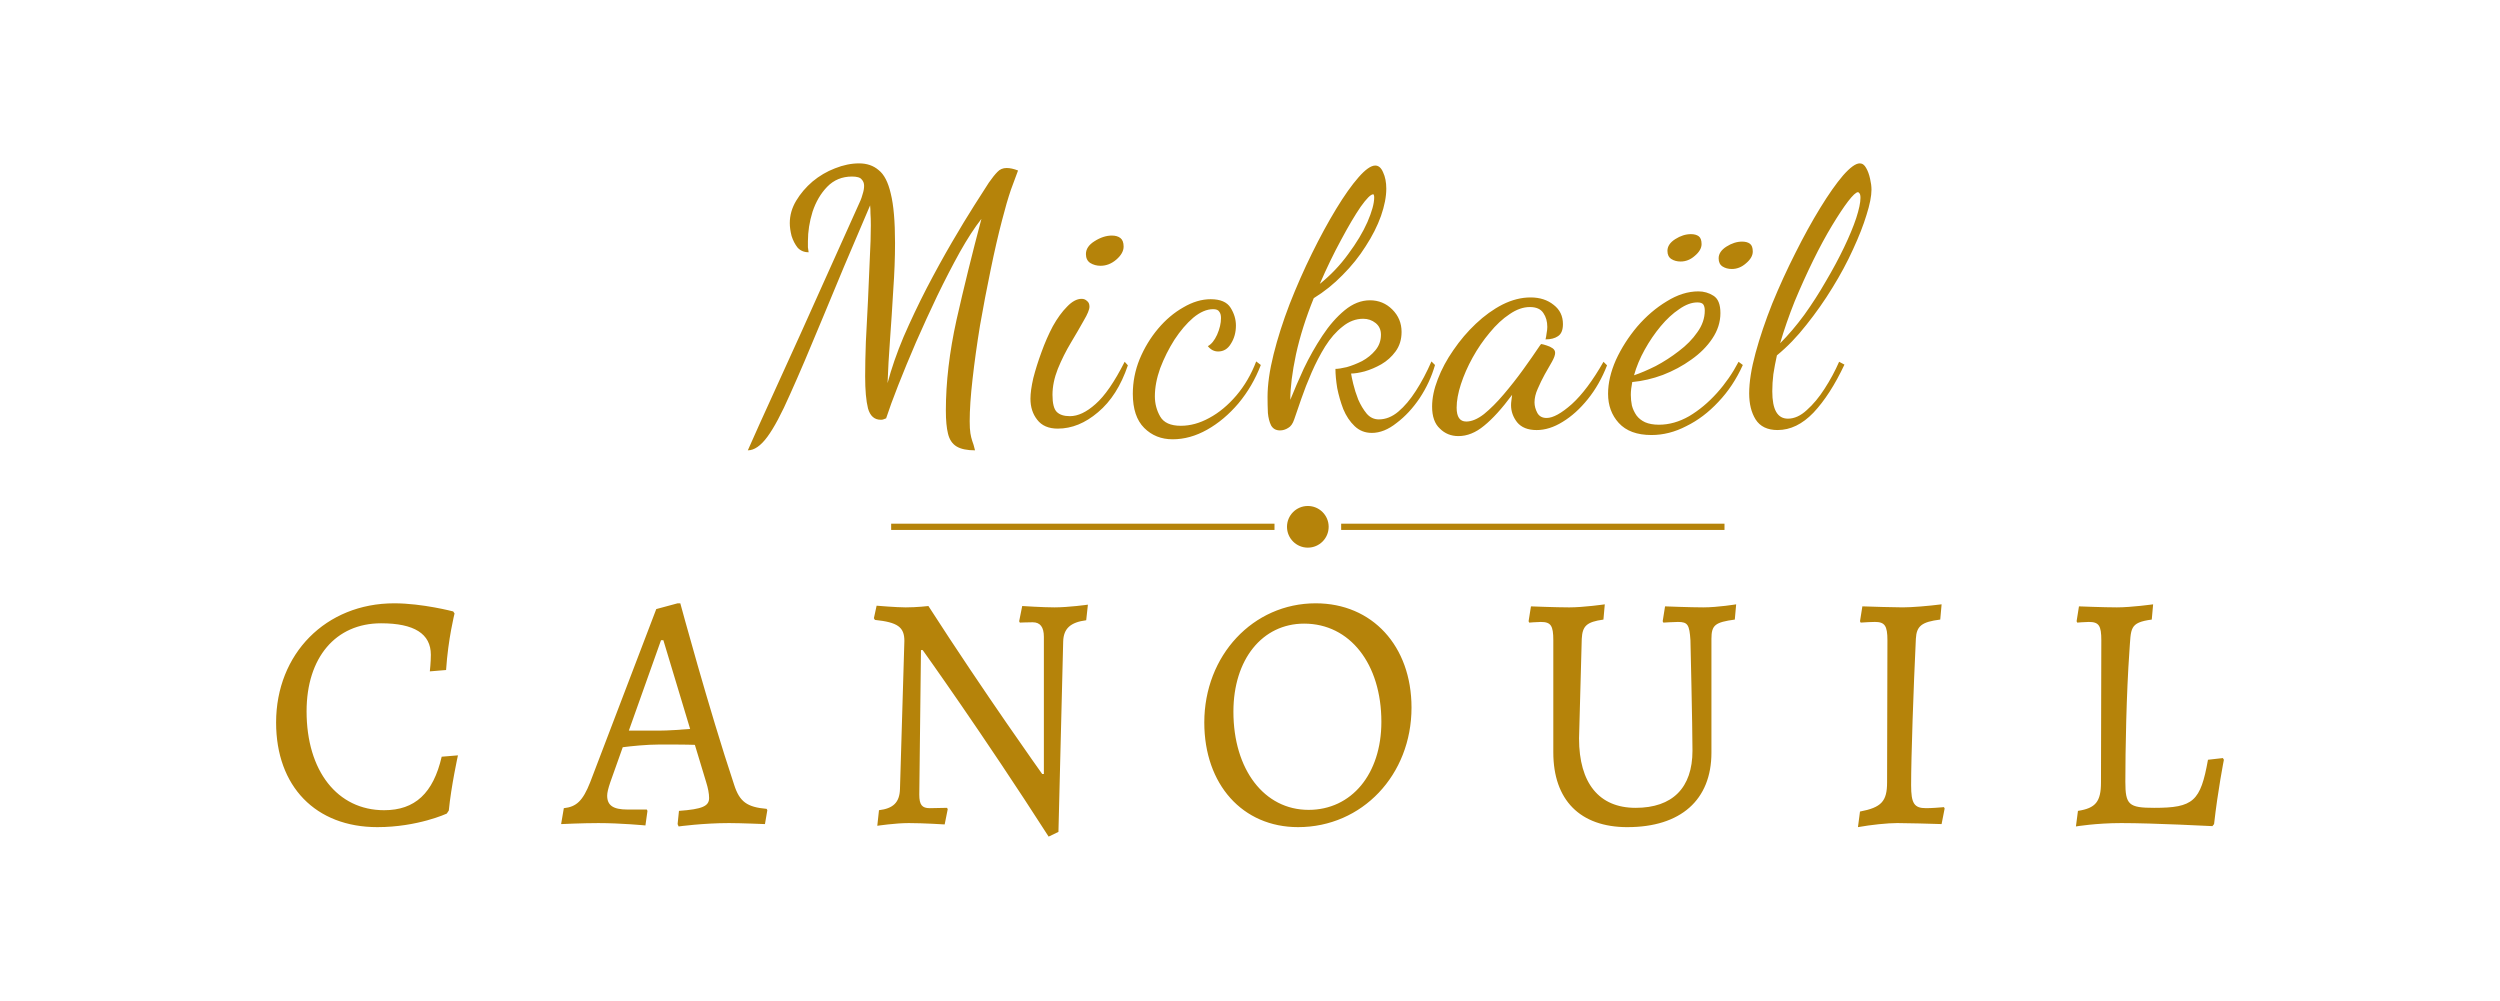
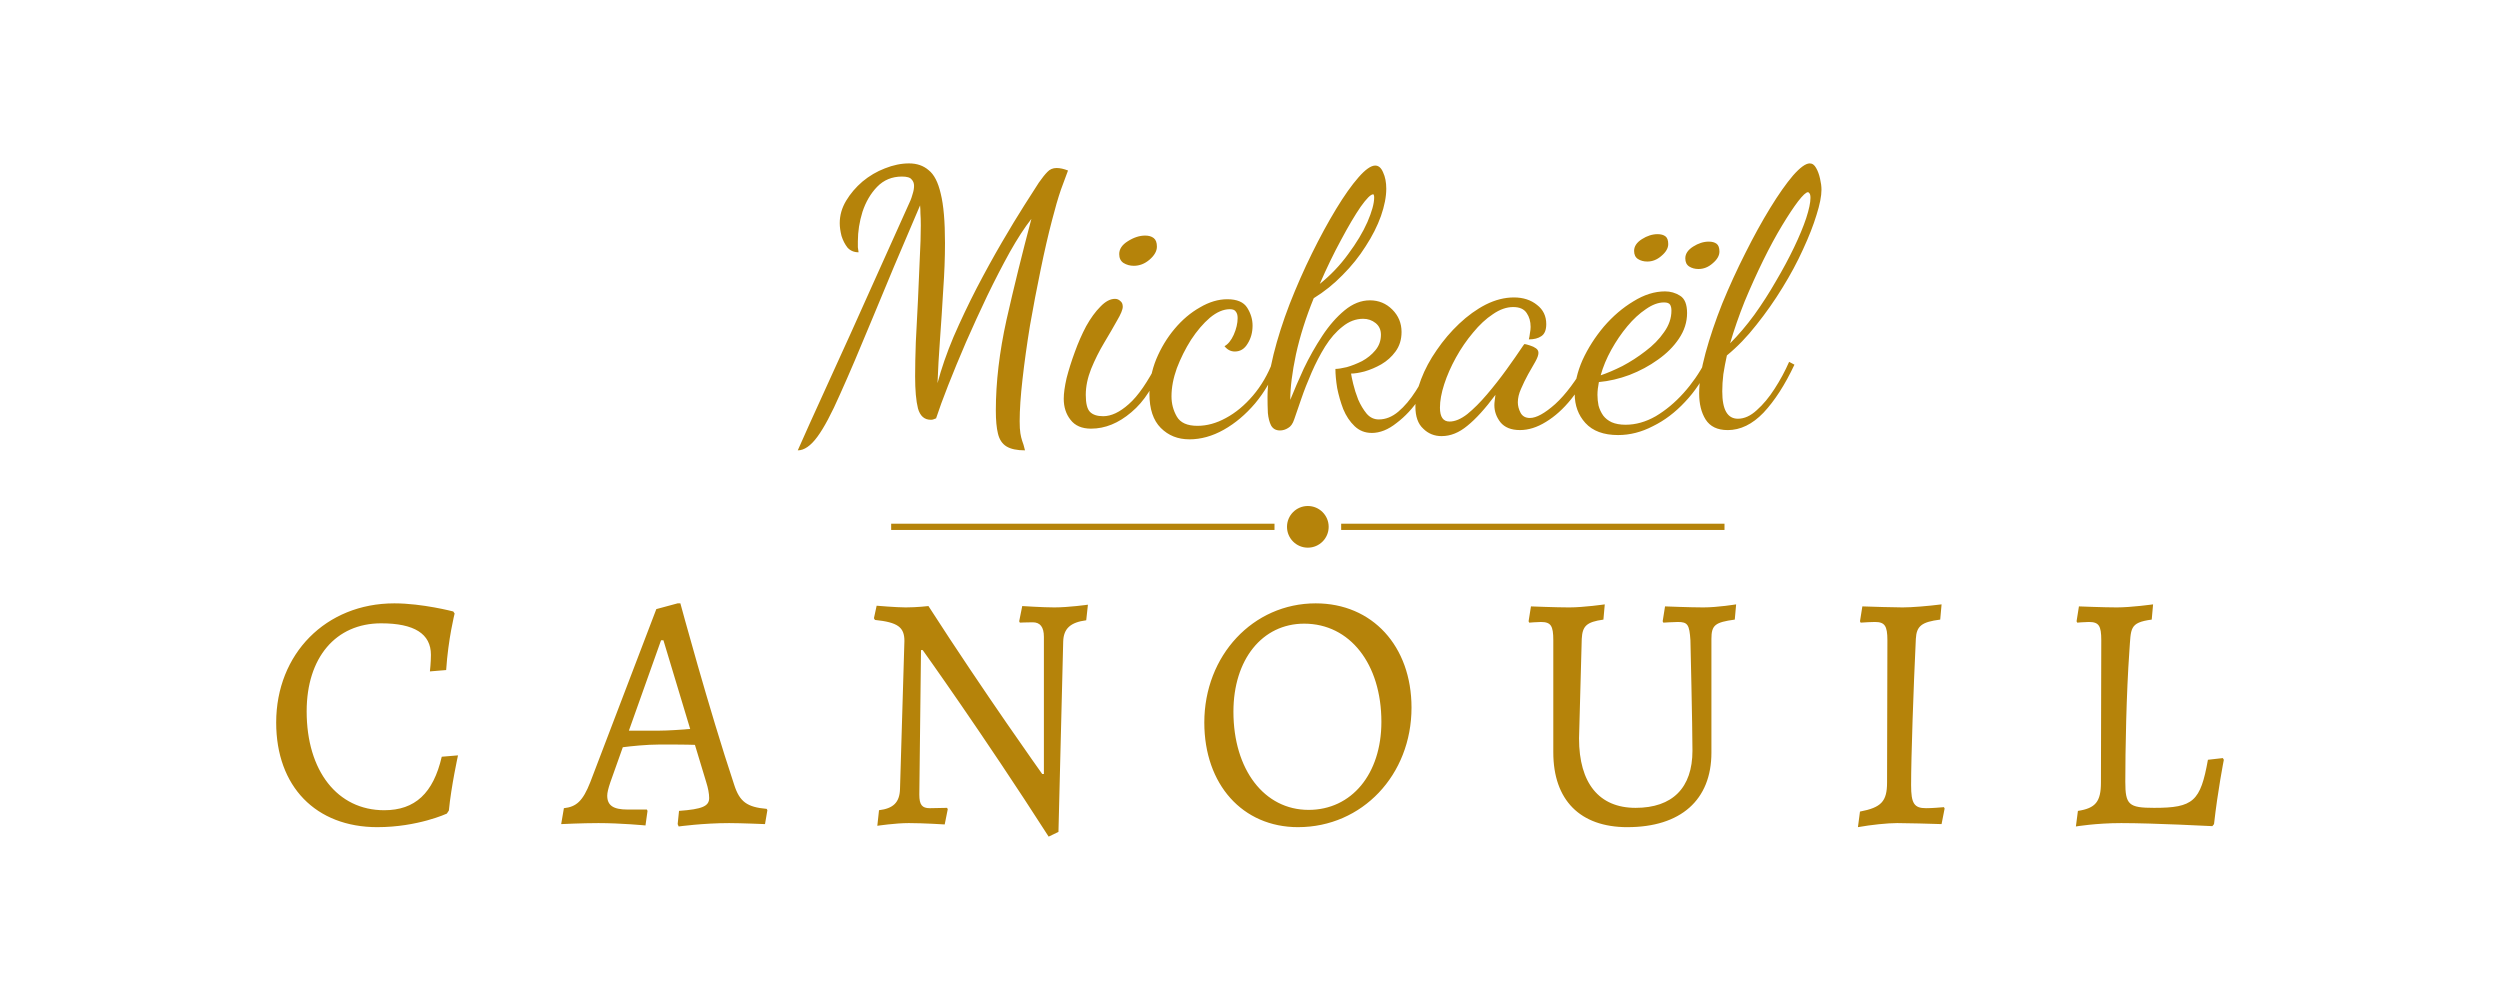
- <svg xmlns="http://www.w3.org/2000/svg" viewBox="0 0 300 120" version="1.1" id="svg2" height="120" width="300">
-   <defs id="defs1">
-     <style id="style1">
-       .firstname {
-         font-family: 'Georgia', 'Times New Roman', serif;
-         font-size: 38px;
-         font-weight: 300;
-         font-style: italic;
-         letter-spacing: 2px;
-       }
-       .lastname {
-         font-family: 'Georgia', 'Times New Roman', serif;
-         font-size: 22px;
-         font-weight: 400;
-         letter-spacing: 11px;
-       }
-     </style>
-   </defs>
-   <g id="g1">
-     <path style="font-size:42.667px;font-family:'Dancing Script';-inkscape-font-specification:'Dancing Script';letter-spacing:2px;text-anchor:middle;fill:#b5830a;stroke-width:0.98" d="m 89.74,54.038 q 0.256,-0.597 1.408,-3.157 1.152,-2.517 2.987,-6.571 1.877,-4.096 4.181,-9.259 2.347,-5.205 4.949,-11.008 0.128,-0.299 0.256,-0.768 0.171,-0.512 0.171,-0.981 0,-0.469 -0.299,-0.768 -0.256,-0.341 -1.152,-0.341 -1.792,0 -2.987,1.237 -1.152,1.195 -1.749,2.987 -0.555,1.792 -0.555,3.541 0,0.427 0,0.725 0.043,0.299 0.085,0.597 -0.811,0 -1.323,-0.555 -0.469,-0.597 -0.725,-1.408 -0.213,-0.853 -0.213,-1.536 0,-1.408 0.768,-2.688 0.768,-1.28 1.963,-2.304 1.237,-1.024 2.688,-1.579 1.493,-0.597 2.901,-0.597 1.408,0 2.347,0.811 0.981,0.768 1.451,2.816 0.512,2.048 0.512,5.931 0,2.645 -0.213,5.632 -0.171,2.987 -0.384,5.888 -0.213,2.901 -0.299,5.291 0.683,-2.603 1.92,-5.547 1.28,-2.944 2.773,-5.845 1.536,-2.944 3.029,-5.504 1.493,-2.56 2.688,-4.437 1.195,-1.877 1.749,-2.731 0.597,-0.853 1.024,-1.28 0.427,-0.469 1.109,-0.469 0.597,0 1.365,0.299 -0.299,0.768 -0.853,2.304 -0.512,1.493 -1.067,3.669 -0.683,2.603 -1.365,5.931 -0.683,3.285 -1.28,6.699 -0.555,3.413 -0.896,6.443 -0.341,2.987 -0.341,5.035 0,0.939 0.085,1.451 0.085,0.512 0.213,0.896 0.171,0.427 0.341,1.152 -1.451,0 -2.219,-0.469 -0.768,-0.469 -1.024,-1.536 -0.256,-1.024 -0.256,-2.773 0,-5.077 1.28,-10.88 1.323,-5.845 2.987,-12.117 -1.237,1.579 -2.603,4.011 -1.323,2.389 -2.688,5.205 -1.323,2.773 -2.56,5.589 -1.195,2.773 -2.133,5.163 -0.939,2.389 -1.451,3.968 -0.256,0.085 -0.341,0.128 -0.085,0.043 -0.299,0.043 -1.152,0 -1.536,-1.365 -0.341,-1.365 -0.341,-3.84 0,-1.749 0.085,-4.139 0.128,-2.432 0.256,-4.992 0.128,-2.56 0.213,-4.907 0.128,-2.389 0.128,-4.096 0,-0.853 -0.043,-1.408 0,-0.555 -0.043,-0.981 -3.413,7.936 -5.717,13.568 -2.304,5.589 -3.883,9.088 -1.536,3.499 -2.731,5.12 -1.195,1.621 -2.347,1.621 z m 37.2,-2.603 q -1.664,0 -2.475,-1.067 -0.811,-1.024 -0.811,-2.517 0,-0.981 0.341,-2.475 0.384,-1.493 0.981,-3.115 0.597,-1.664 1.365,-3.115 0.811,-1.451 1.707,-2.347 0.896,-0.939 1.749,-0.939 0.384,0 0.64,0.256 0.299,0.213 0.299,0.683 0,0.512 -0.683,1.664 -0.64,1.152 -1.536,2.645 -0.896,1.493 -1.579,3.157 -0.64,1.621 -0.64,3.115 0,1.536 0.512,2.048 0.512,0.512 1.579,0.512 1.451,0 3.072,-1.451 1.664,-1.451 3.499,-5.077 l 0.384,0.427 q -1.237,3.669 -3.584,5.632 -2.304,1.963 -4.821,1.963 z m 5.12,-19.541 q -0.683,0 -1.237,-0.341 -0.512,-0.341 -0.512,-1.067 0,-0.896 1.024,-1.536 1.067,-0.683 2.091,-0.683 0.64,0 1.024,0.299 0.384,0.299 0.384,1.024 0,0.811 -0.896,1.579 -0.853,0.725 -1.877,0.725 z m 8.656,20.821 q -2.048,0 -3.413,-1.365 -1.365,-1.365 -1.365,-4.096 0,-2.133 0.811,-4.139 0.853,-2.048 2.219,-3.669 1.365,-1.621 3.029,-2.56 1.664,-0.981 3.285,-0.981 1.749,0 2.389,1.024 0.64,1.024 0.64,2.133 0,1.237 -0.597,2.176 -0.555,0.939 -1.536,0.939 -0.725,0 -1.237,-0.64 0.64,-0.341 1.109,-1.365 0.469,-1.067 0.469,-2.005 0,-0.512 -0.213,-0.768 -0.171,-0.299 -0.725,-0.299 -1.152,0 -2.389,1.024 -1.195,1.024 -2.261,2.645 -1.024,1.621 -1.707,3.413 -0.64,1.792 -0.64,3.371 0,1.323 0.64,2.432 0.64,1.109 2.475,1.109 1.707,0 3.413,-0.939 1.749,-0.939 3.243,-2.688 1.493,-1.749 2.389,-4.096 l 0.555,0.427 q -0.981,2.56 -2.688,4.608 -1.707,2.005 -3.755,3.157 -2.048,1.152 -4.139,1.152 z m 23.888,-0.768 q -1.195,0 -2.048,-0.811 -0.853,-0.811 -1.365,-2.048 -0.469,-1.237 -0.725,-2.517 -0.213,-1.323 -0.213,-2.304 0.469,0 1.365,-0.213 0.896,-0.256 1.835,-0.725 0.939,-0.512 1.579,-1.28 0.683,-0.811 0.683,-1.877 0,-0.896 -0.64,-1.408 -0.64,-0.512 -1.493,-0.512 -1.323,0 -2.475,0.939 -1.152,0.896 -2.091,2.389 -0.896,1.451 -1.621,3.115 -0.725,1.664 -1.237,3.157 -0.512,1.493 -0.853,2.475 -0.256,0.768 -0.725,1.024 -0.469,0.299 -0.981,0.299 -0.725,0 -1.067,-0.597 -0.299,-0.597 -0.384,-1.493 -0.043,-0.939 -0.043,-1.92 0,-2.219 0.725,-5.12 0.725,-2.901 1.92,-6.016 1.237,-3.157 2.688,-6.101 1.451,-2.944 2.901,-5.333 1.451,-2.389 2.688,-3.797 1.237,-1.408 2.005,-1.408 0.597,0 0.939,0.811 0.384,0.811 0.384,1.963 0,1.451 -0.64,3.285 -0.64,1.792 -1.835,3.627 -1.152,1.835 -2.773,3.456 -1.579,1.621 -3.456,2.773 -1.408,3.456 -2.133,6.741 -0.683,3.243 -0.683,5.461 0.683,-1.707 1.621,-3.755 0.981,-2.048 2.219,-3.925 1.237,-1.877 2.688,-3.072 1.451,-1.195 3.029,-1.195 1.579,0 2.688,1.109 1.109,1.109 1.109,2.688 0,1.365 -0.725,2.347 -0.683,0.939 -1.707,1.536 -0.981,0.555 -2.005,0.853 -0.981,0.256 -1.621,0.256 0.043,0.341 0.256,1.237 0.213,0.896 0.597,1.877 0.427,0.981 1.024,1.707 0.597,0.683 1.451,0.683 1.237,0 2.347,-0.939 1.109,-0.939 2.091,-2.475 1.024,-1.579 1.877,-3.541 l 0.427,0.427 q -0.597,2.091 -1.835,3.968 -1.237,1.835 -2.773,2.987 -1.493,1.195 -2.987,1.195 z M 158.375,34.07 q 1.963,-1.579 3.413,-3.584 1.493,-2.005 2.304,-3.84 0.811,-1.877 0.811,-2.944 0,-0.213 -0.043,-0.299 0,-0.085 -0.085,-0.085 -0.427,0 -1.493,1.493 -1.024,1.493 -2.347,3.968 -1.323,2.432 -2.56,5.291 z m 16.635,18.261 q -1.323,0 -2.219,-0.896 -0.939,-0.853 -0.939,-2.645 0,-1.536 0.683,-3.285 0.683,-1.792 1.877,-3.499 1.195,-1.749 2.688,-3.157 1.536,-1.451 3.2,-2.304 1.707,-0.853 3.371,-0.853 1.664,0 2.773,0.896 1.109,0.853 1.109,2.304 0,1.067 -0.597,1.451 -0.555,0.384 -1.493,0.384 0.085,-0.341 0.128,-0.725 0.085,-0.427 0.085,-0.768 0,-0.981 -0.469,-1.664 -0.469,-0.725 -1.621,-0.725 -1.195,0 -2.432,0.853 -1.237,0.811 -2.389,2.219 -1.152,1.365 -2.048,2.987 -0.896,1.621 -1.408,3.2 -0.512,1.579 -0.512,2.816 0,1.664 1.152,1.664 0.981,0 2.133,-0.896 1.152,-0.939 2.347,-2.347 1.237,-1.451 2.347,-2.987 1.109,-1.536 1.963,-2.816 0.171,-0.256 0.213,-0.256 0.256,0.043 0.64,0.171 0.427,0.128 0.725,0.341 0.299,0.213 0.299,0.555 0,0.384 -0.384,1.067 -0.384,0.64 -0.853,1.493 -0.469,0.853 -0.853,1.749 -0.384,0.853 -0.384,1.621 0,0.64 0.341,1.28 0.341,0.597 1.109,0.597 1.152,0 3.029,-1.664 1.877,-1.707 3.797,-5.077 l 0.427,0.427 q -0.896,2.304 -2.304,4.053 -1.408,1.749 -3.029,2.731 -1.579,0.981 -3.115,0.981 -1.579,0 -2.347,-0.939 -0.725,-0.939 -0.725,-2.048 0,-0.256 0.043,-0.555 0.043,-0.341 0.085,-0.683 -1.835,2.475 -3.371,3.712 -1.493,1.237 -3.072,1.237 z m 23.163,-0.128 q -2.603,0 -3.925,-1.451 -1.28,-1.408 -1.28,-3.499 0,-1.92 0.939,-4.053 0.981,-2.133 2.56,-4.011 1.621,-1.877 3.541,-3.029 1.92,-1.195 3.797,-1.195 0.981,0 1.792,0.512 0.853,0.512 0.853,2.091 0,1.621 -0.981,3.072 -0.939,1.408 -2.517,2.517 -1.536,1.109 -3.413,1.835 -1.835,0.683 -3.669,0.853 -0.085,0.427 -0.128,0.811 -0.043,0.384 -0.043,0.725 0,0.64 0.128,1.28 0.171,0.64 0.555,1.195 0.384,0.512 1.024,0.811 0.683,0.299 1.664,0.299 1.835,0 3.627,-1.024 1.792,-1.067 3.328,-2.773 1.536,-1.707 2.603,-3.755 l 0.512,0.384 q -1.152,2.56 -2.944,4.437 -1.749,1.877 -3.84,2.901 -2.048,1.067 -4.181,1.067 z m -2.091,-7.168 q 1.152,-0.384 2.603,-1.109 1.451,-0.768 2.773,-1.792 1.365,-1.024 2.219,-2.261 0.896,-1.237 0.896,-2.603 0,-0.469 -0.171,-0.725 -0.171,-0.256 -0.725,-0.256 -1.024,0 -2.176,0.811 -1.152,0.768 -2.219,2.048 -1.067,1.28 -1.92,2.816 -0.853,1.536 -1.28,3.072 z m 11.733,-12.757 q -0.64,0 -1.109,-0.299 -0.469,-0.299 -0.469,-0.981 0,-0.811 0.939,-1.408 0.939,-0.597 1.877,-0.597 0.597,0 0.939,0.256 0.341,0.256 0.341,0.939 0,0.725 -0.811,1.408 -0.768,0.683 -1.707,0.683 z m -6.144,-0.896 q -0.64,0 -1.109,-0.299 -0.469,-0.299 -0.469,-0.981 0,-0.811 0.939,-1.408 0.939,-0.597 1.877,-0.597 0.597,0 0.939,0.256 0.341,0.256 0.341,0.939 0,0.725 -0.811,1.408 -0.768,0.683 -1.707,0.683 z m 11.643,20.224 q -1.835,0 -2.645,-1.28 -0.768,-1.237 -0.768,-3.115 0,-2.048 0.768,-4.864 0.768,-2.816 2.005,-5.931 1.28,-3.115 2.773,-6.059 1.493,-2.987 2.987,-5.419 1.493,-2.432 2.731,-3.883 1.28,-1.451 2.005,-1.451 0.469,0 0.768,0.555 0.299,0.512 0.469,1.28 0.171,0.725 0.171,1.323 0,1.152 -0.597,3.029 -0.555,1.835 -1.621,4.139 -1.024,2.261 -2.475,4.608 -1.408,2.304 -3.115,4.437 -1.664,2.133 -3.541,3.669 -0.256,1.152 -0.427,2.261 -0.128,1.067 -0.128,2.048 0,1.664 0.469,2.475 0.469,0.811 1.408,0.811 1.152,0 2.261,-1.024 1.152,-1.024 2.133,-2.56 1.024,-1.579 1.749,-3.243 l 0.64,0.341 q -1.707,3.627 -3.712,5.76 -2.005,2.091 -4.309,2.091 z m 0.299,-10.411 q 1.493,-1.493 2.901,-3.413 1.408,-1.963 2.603,-4.053 1.237,-2.091 2.176,-4.053 0.939,-1.963 1.451,-3.499 0.512,-1.579 0.512,-2.432 0,-0.427 -0.128,-0.555 -0.085,-0.128 -0.171,-0.128 -0.341,0 -1.195,1.109 -0.811,1.067 -1.92,2.901 -1.109,1.835 -2.261,4.181 -1.152,2.347 -2.219,4.907 -1.024,2.56 -1.749,5.035 z" id="text1" class="firstname" aria-label="Mickaël" />
-     <g id="g2" transform="translate(6.939363,-2.782267)">
-       <path id="line1" style="stroke:#b5830a;stroke-width:0.75" d="m 100,66 h 46" />
-       <path id="line2" style="stroke:#b5830a;stroke-width:0.75" d="m 154,66 h 46" />
-       <path id="circle2" style="fill:#b5830a" d="M 152.5,66 A 2.5,2.5 0 0 1 150,68.5 2.5,2.5 0 0 1 147.5,66 2.5,2.5 0 0 1 150,63.5 2.5,2.5 0 0 1 152.5,66 Z" />
-     </g>
-     <path style="font-size:40.633px;font-family:'Alegreya SC';-inkscape-font-specification:'Alegreya SC';letter-spacing:11px;text-anchor:middle;fill:#b5830a;stroke-width:1.069" d="m 45.282,99.256 c 4.835,0 8.33,-1.625 8.33,-1.625 l 0.244,-0.366 c 0.284,-2.926 1.097,-6.623 1.097,-6.623 l -1.95,0.163 c -1.016,4.388 -3.21,6.42 -6.908,6.42 -5.607,0 -9.305,-4.713 -9.305,-11.865 0,-6.461 3.494,-10.565 8.939,-10.565 3.982,0 5.973,1.26 5.973,3.779 0,0.894 -0.122,1.991 -0.122,1.991 l 1.95,-0.163 c 0.244,-3.738 1.016,-6.786 1.016,-6.786 l -0.163,-0.244 c 0,0 -3.698,-0.975 -7.07,-0.975 -8.208,0 -14.181,6.054 -14.181,14.303 0,7.68 4.754,12.556 12.149,12.556 z m 36.152,-0.081 c 0,0 2.926,-0.406 6.054,-0.406 1.382,0 4.307,0.122 4.307,0.122 l 0.284,-1.666 -0.081,-0.163 C 89.642,96.859 88.748,96.209 88.098,94.177 85.05,85.035 81.637,72.398 81.637,72.398 h -0.325 l -2.56,0.691 -7.924,20.764 c -0.894,2.275 -1.666,2.966 -3.169,3.129 l -0.325,1.91 c 0,0 2.519,-0.122 4.47,-0.122 2.682,0 5.648,0.284 5.648,0.284 l 0.244,-1.747 -0.081,-0.163 h -2.316 c -1.707,0 -2.438,-0.488 -2.438,-1.666 0,-0.366 0.122,-0.853 0.366,-1.585 l 1.503,-4.226 c 0.935,-0.122 2.844,-0.325 4.429,-0.325 1.138,0 3.251,0 4.226,0.041 l 1.341,4.429 c 0.244,0.772 0.366,1.422 0.366,1.95 0,0.975 -0.813,1.341 -3.616,1.544 l -0.163,1.585 z M 75.461,87.676 79.321,76.827 h 0.284 l 3.21,10.646 c -0.935,0.081 -2.682,0.203 -3.779,0.203 z m 50.374,12.718 1.178,-0.569 0.569,-22.836 c 0.041,-1.585 0.894,-2.316 2.763,-2.56 l 0.203,-1.869 c 0,0 -2.316,0.325 -4.023,0.325 -1.382,0 -3.86,-0.163 -3.86,-0.163 l -0.366,1.829 0.081,0.163 c 0,0 0.813,-0.041 1.544,-0.041 0.894,0 1.341,0.569 1.341,1.747 v 16.457 h -0.203 c 0,0 -6.908,-9.671 -13.653,-20.154 0,0 -1.382,0.163 -2.722,0.163 -1.138,0 -3.494,-0.203 -3.494,-0.203 l -0.325,1.503 0.122,0.203 c 2.722,0.284 3.535,0.853 3.535,2.519 l -0.528,17.757 c -0.041,1.666 -0.853,2.357 -2.519,2.56 l -0.203,1.869 c 0,0 2.154,-0.325 3.779,-0.325 1.747,0 4.307,0.163 4.307,0.163 l 0.366,-1.829 -0.081,-0.163 -2.072,0.041 c -0.935,0 -1.26,-0.406 -1.26,-1.625 l 0.203,-17.351 h 0.203 c 0,0 7.192,10.036 15.116,22.389 z m 29.935,-1.138 c 7.68,0 13.612,-6.258 13.612,-14.344 0,-7.395 -4.713,-12.515 -11.499,-12.515 -7.517,0 -13.368,6.258 -13.368,14.303 0,7.436 4.592,12.556 11.255,12.556 z m 1.26,-2.072 c -5.323,0 -9.021,-4.835 -9.021,-11.784 0,-6.258 3.454,-10.565 8.492,-10.565 5.486,0 9.264,4.835 9.264,11.784 0,6.258 -3.576,10.565 -8.736,10.565 z m 38.265,2.072 c 6.379,0 10.077,-3.251 10.077,-8.939 V 76.664 c 0,-1.666 0.447,-1.991 2.804,-2.316 l 0.163,-1.829 c 0,0 -2.194,0.366 -3.941,0.366 -1.544,0 -4.592,-0.122 -4.592,-0.122 l -0.284,1.788 0.081,0.163 c 0,0 1.26,-0.081 1.747,-0.081 1.178,0 1.382,0.325 1.503,2.194 0,0 0.244,10.402 0.244,13.247 0,4.47 -2.397,6.867 -6.826,6.867 -4.388,0 -6.786,-2.966 -6.786,-8.33 l 0.325,-11.946 c 0.081,-1.544 0.569,-2.032 2.601,-2.316 l 0.163,-1.829 c 0,0 -2.519,0.366 -4.267,0.366 -1.544,0 -4.592,-0.122 -4.592,-0.122 l -0.284,1.788 0.081,0.163 c 0,0 0.894,-0.081 1.382,-0.081 1.219,0 1.503,0.447 1.503,2.194 v 13.45 c 0,5.729 3.21,8.98 8.899,8.98 z m 27.66,0 c 1.585,-0.284 3.535,-0.488 4.713,-0.488 1.382,0 3.86,0.081 5.323,0.122 l 0.366,-1.869 -0.081,-0.163 c -0.488,0.041 -1.422,0.122 -2.154,0.122 -1.422,0 -1.788,-0.569 -1.788,-2.763 0,-3.373 0.284,-11.621 0.569,-17.554 0.081,-1.544 0.691,-2.032 2.926,-2.316 l 0.163,-1.829 c -1.585,0.203 -3.535,0.366 -4.673,0.366 -1.219,0 -3.454,-0.081 -4.835,-0.122 l -0.284,1.788 0.081,0.163 c 0.528,-0.041 1.3,-0.081 1.707,-0.081 1.178,0 1.503,0.447 1.503,2.194 l -0.041,17.066 c 0,2.275 -0.691,3.007 -3.251,3.494 z m 26.156,-0.081 c 0,0 2.397,-0.406 5.445,-0.406 3.86,0 10.93,0.366 10.93,0.366 l 0.203,-0.244 c 0.447,-4.023 1.178,-7.72 1.178,-7.72 l -0.122,-0.203 -1.788,0.203 c -0.894,4.998 -1.747,5.77 -6.461,5.77 -3.048,0 -3.454,-0.366 -3.454,-3.129 0,-3.698 0.122,-10.605 0.488,-15.685 0.203,-2.722 -0.041,-3.413 2.682,-3.779 l 0.163,-1.829 c 0,0 -2.601,0.366 -4.348,0.366 -1.544,0 -4.551,-0.122 -4.551,-0.122 l -0.284,1.788 0.081,0.163 c 0,0 0.894,-0.081 1.382,-0.081 1.219,0 1.503,0.447 1.503,2.194 l -0.041,17.066 c 0,2.316 -0.65,3.088 -2.763,3.413 z" id="text2" class="lastname" aria-label="CANOUIL" />
-   </g>
+ <svg xmlns="http://www.w3.org/2000/svg" viewBox="0 0 300 120" width="300" height="120" role="img" aria-labelledby="logo-title" version="1.1" id="svg2">
+   <defs id="defs2" />
+   <path d="m 95.732,54.042 q 0.256,-0.597 1.408,-3.158 1.152,-2.518 2.987,-6.571 1.877,-4.096 4.182,-9.259 2.347,-5.206 4.95,-11.009 0.128,-0.299 0.256,-0.768 0.171,-0.512 0.171,-0.981 0,-0.469 -0.299,-0.768 -0.256,-0.341 -1.152,-0.341 -1.792,0 -2.987,1.237 -1.152,1.195 -1.749,2.987 -0.555,1.792 -0.555,3.542 0,0.427 0,0.725 0.043,0.299 0.085,0.597 -0.811,0 -1.323,-0.555 -0.469,-0.597 -0.725,-1.408 -0.213,-0.853 -0.213,-1.536 0,-1.408 0.768,-2.688 0.768,-1.28 1.963,-2.304 1.237,-1.024 2.688,-1.579 1.493,-0.597 2.902,-0.597 1.408,0 2.347,0.811 0.981,0.768 1.451,2.816 0.512,2.048 0.512,5.931 0,2.646 -0.213,5.632 -0.171,2.987 -0.384,5.888 -0.213,2.902 -0.299,5.291 0.683,-2.603 1.92,-5.547 1.28,-2.944 2.774,-5.846 1.536,-2.944 3.03,-5.504 1.493,-2.56 2.688,-4.438 1.195,-1.877 1.749,-2.731 0.597,-0.853 1.024,-1.28 0.427,-0.469 1.109,-0.469 0.597,0 1.365,0.299 -0.299,0.768 -0.853,2.304 -0.512,1.493 -1.067,3.67 -0.683,2.603 -1.365,5.931 -0.683,3.286 -1.28,6.699 -0.555,3.414 -0.896,6.443 -0.341,2.987 -0.341,5.035 0,0.939 0.085,1.451 0.085,0.512 0.213,0.896 0.171,0.427 0.341,1.152 -1.451,0 -2.219,-0.469 -0.768,-0.469 -1.024,-1.536 -0.256,-1.024 -0.256,-2.774 0,-5.078 1.28,-10.881 1.323,-5.846 2.987,-12.118 -1.237,1.579 -2.603,4.011 -1.323,2.39 -2.688,5.206 -1.323,2.774 -2.56,5.59 -1.195,2.774 -2.134,5.163 -0.939,2.39 -1.451,3.968 -0.256,0.085 -0.341,0.128 -0.085,0.043 -0.299,0.043 -1.152,0 -1.536,-1.365 -0.341,-1.365 -0.341,-3.84 0,-1.749 0.085,-4.139 0.128,-2.432 0.256,-4.992 0.128,-2.56 0.213,-4.907 0.128,-2.39 0.128,-4.096 0,-0.853 -0.043,-1.408 0,-0.555 -0.043,-0.981 -3.414,7.937 -5.718,13.569 -2.304,5.59 -3.883,9.089 -1.536,3.499 -2.731,5.12 -1.195,1.621 -2.347,1.621 z m 35.203,-2.603 q -1.664,0 -2.475,-1.067 -0.811,-1.024 -0.811,-2.518 0,-0.981 0.341,-2.475 0.384,-1.493 0.981,-3.115 0.597,-1.664 1.365,-3.115 0.811,-1.451 1.707,-2.347 0.896,-0.939 1.749,-0.939 0.384,0 0.64,0.256 0.299,0.213 0.299,0.683 0,0.512 -0.683,1.664 -0.64,1.152 -1.536,2.646 -0.896,1.493 -1.579,3.158 -0.64,1.621 -0.64,3.115 0,1.536 0.512,2.048 0.512,0.512 1.579,0.512 1.451,0 3.072,-1.451 1.664,-1.451 3.499,-5.078 l 0.384,0.427 q -1.237,3.67 -3.584,5.632 -2.304,1.963 -4.822,1.963 z m 5.12,-19.543 q -0.683,0 -1.237,-0.341 -0.512,-0.341 -0.512,-1.067 0,-0.896 1.024,-1.536 1.067,-0.683 2.091,-0.683 0.64,0 1.024,0.299 0.384,0.299 0.384,1.024 0,0.811 -0.896,1.579 -0.853,0.725 -1.877,0.725 z m 6.656,20.823 q -2.048,0 -3.414,-1.365 -1.365,-1.365 -1.365,-4.096 0,-2.134 0.811,-4.139 0.853,-2.048 2.219,-3.67 1.365,-1.621 3.03,-2.56 1.664,-0.981 3.286,-0.981 1.749,0 2.39,1.024 0.64,1.024 0.64,2.134 0,1.237 -0.597,2.176 -0.555,0.939 -1.536,0.939 -0.725,0 -1.237,-0.64 0.64,-0.341 1.109,-1.365 0.469,-1.067 0.469,-2.005 0,-0.512 -0.213,-0.768 -0.171,-0.299 -0.725,-0.299 -1.152,0 -2.39,1.024 -1.195,1.024 -2.262,2.646 -1.024,1.621 -1.707,3.414 -0.64,1.792 -0.64,3.371 0,1.323 0.64,2.432 0.64,1.109 2.475,1.109 1.707,0 3.414,-0.939 1.749,-0.939 3.243,-2.688 1.493,-1.749 2.39,-4.096 l 0.555,0.427 q -0.981,2.56 -2.688,4.608 -1.707,2.005 -3.755,3.158 -2.048,1.152 -4.139,1.152 z m 21.89,-0.768 q -1.195,0 -2.048,-0.811 -0.853,-0.811 -1.365,-2.048 -0.469,-1.237 -0.725,-2.518 -0.213,-1.323 -0.213,-2.304 0.469,0 1.365,-0.213 0.896,-0.256 1.835,-0.725 0.939,-0.512 1.579,-1.28 0.683,-0.811 0.683,-1.877 0,-0.896 -0.64,-1.408 -0.64,-0.512 -1.493,-0.512 -1.323,0 -2.475,0.939 -1.152,0.896 -2.091,2.39 -0.896,1.451 -1.621,3.115 -0.725,1.664 -1.237,3.158 -0.512,1.493 -0.853,2.475 -0.256,0.768 -0.725,1.024 -0.469,0.299 -0.981,0.299 -0.725,0 -1.067,-0.597 -0.299,-0.597 -0.384,-1.493 -0.043,-0.939 -0.043,-1.92 0,-2.219 0.725,-5.12 0.725,-2.902 1.92,-6.016 1.237,-3.158 2.688,-6.102 1.451,-2.944 2.902,-5.334 1.451,-2.39 2.688,-3.798 1.237,-1.408 2.005,-1.408 0.597,0 0.939,0.811 0.384,0.811 0.384,1.963 0,1.451 -0.64,3.286 -0.64,1.792 -1.835,3.627 -1.152,1.835 -2.774,3.456 -1.579,1.621 -3.456,2.774 -1.408,3.456 -2.134,6.742 -0.683,3.243 -0.683,5.462 0.683,-1.707 1.621,-3.755 0.981,-2.048 2.219,-3.926 1.237,-1.877 2.688,-3.072 1.451,-1.195 3.03,-1.195 1.579,0 2.688,1.109 1.109,1.109 1.109,2.688 0,1.365 -0.725,2.347 -0.683,0.939 -1.707,1.536 -0.981,0.555 -2.005,0.853 -0.981,0.256 -1.621,0.256 0.043,0.341 0.256,1.237 0.213,0.896 0.597,1.877 0.427,0.981 1.024,1.707 0.597,0.683 1.451,0.683 1.237,0 2.347,-0.939 1.109,-0.939 2.091,-2.475 1.024,-1.579 1.877,-3.542 l 0.427,0.427 q -0.597,2.091 -1.835,3.968 -1.237,1.835 -2.774,2.987 -1.493,1.195 -2.987,1.195 z m -6.23,-17.879 q 1.963,-1.579 3.414,-3.584 1.493,-2.005 2.304,-3.84 0.811,-1.877 0.811,-2.944 0,-0.213 -0.043,-0.299 0,-0.085 -0.085,-0.085 -0.427,0 -1.493,1.493 -1.024,1.493 -2.347,3.968 -1.323,2.432 -2.56,5.291 z m 14.636,18.263 q -1.323,0 -2.219,-0.896 -0.939,-0.853 -0.939,-2.646 0,-1.536 0.683,-3.286 0.683,-1.792 1.877,-3.499 1.195,-1.749 2.688,-3.158 1.536,-1.451 3.2,-2.304 1.707,-0.853 3.371,-0.853 1.664,0 2.774,0.896 1.109,0.853 1.109,2.304 0,1.067 -0.597,1.451 -0.555,0.384 -1.493,0.384 0.085,-0.341 0.128,-0.725 0.085,-0.427 0.085,-0.768 0,-0.981 -0.469,-1.664 -0.469,-0.725 -1.621,-0.725 -1.195,0 -2.432,0.853 -1.237,0.811 -2.39,2.219 -1.152,1.365 -2.048,2.987 -0.896,1.621 -1.408,3.2 -0.512,1.579 -0.512,2.816 0,1.664 1.152,1.664 0.981,0 2.134,-0.896 1.152,-0.939 2.347,-2.347 1.237,-1.451 2.347,-2.987 1.109,-1.536 1.963,-2.816 0.171,-0.256 0.213,-0.256 0.256,0.043 0.64,0.171 0.427,0.128 0.725,0.341 0.299,0.213 0.299,0.555 0,0.384 -0.384,1.067 -0.384,0.64 -0.853,1.493 -0.469,0.853 -0.853,1.749 -0.384,0.853 -0.384,1.621 0,0.64 0.341,1.28 0.341,0.597 1.109,0.597 1.152,0 3.03,-1.664 1.877,-1.707 3.798,-5.078 l 0.427,0.427 q -0.896,2.304 -2.304,4.054 -1.408,1.749 -3.03,2.731 -1.579,0.981 -3.115,0.981 -1.579,0 -2.347,-0.939 -0.725,-0.939 -0.725,-2.048 0,-0.256 0.043,-0.555 0.043,-0.341 0.085,-0.683 -1.835,2.475 -3.371,3.712 -1.493,1.237 -3.072,1.237 z m 21.164,-0.128 q -2.603,0 -3.926,-1.451 -1.28,-1.408 -1.28,-3.499 0,-1.92 0.939,-4.054 0.981,-2.134 2.56,-4.011 1.621,-1.877 3.542,-3.03 1.92,-1.195 3.798,-1.195 0.981,0 1.792,0.512 0.853,0.512 0.853,2.091 0,1.621 -0.981,3.072 -0.939,1.408 -2.518,2.518 -1.536,1.109 -3.414,1.835 -1.835,0.683 -3.67,0.853 -0.085,0.427 -0.128,0.811 -0.043,0.384 -0.043,0.725 0,0.64 0.128,1.28 0.171,0.64 0.555,1.195 0.384,0.512 1.024,0.811 0.683,0.299 1.664,0.299 1.835,0 3.627,-1.024 1.792,-1.067 3.328,-2.774 1.536,-1.707 2.603,-3.755 l 0.512,0.384 q -1.152,2.56 -2.944,4.438 -1.749,1.877 -3.84,2.902 -2.048,1.067 -4.182,1.067 z m -2.091,-7.169 q 1.152,-0.384 2.603,-1.109 1.451,-0.768 2.774,-1.792 1.365,-1.024 2.219,-2.262 0.896,-1.237 0.896,-2.603 0,-0.469 -0.171,-0.725 -0.171,-0.256 -0.725,-0.256 -1.024,0 -2.176,0.811 -1.152,0.768 -2.219,2.048 -1.067,1.28 -1.92,2.816 -0.853,1.536 -1.28,3.072 z m 11.734,-12.758 q -0.64,0 -1.109,-0.299 -0.469,-0.299 -0.469,-0.981 0,-0.811 0.939,-1.408 0.939,-0.597 1.877,-0.597 0.597,0 0.939,0.256 0.341,0.256 0.341,0.939 0,0.725 -0.811,1.408 -0.768,0.683 -1.707,0.683 z m -6.144,-0.896 q -0.64,0 -1.109,-0.299 -0.469,-0.299 -0.469,-0.981 0,-0.811 0.939,-1.408 0.939,-0.597 1.877,-0.597 0.597,0 0.939,0.256 0.341,0.256 0.341,0.939 0,0.725 -0.811,1.408 -0.768,0.683 -1.707,0.683 z m 9.643,20.226 q -1.835,0 -2.646,-1.28 -0.768,-1.237 -0.768,-3.115 0,-2.048 0.768,-4.864 0.768,-2.816 2.005,-5.931 1.28,-3.115 2.774,-6.059 1.493,-2.987 2.987,-5.419 1.493,-2.432 2.731,-3.883 1.28,-1.451 2.005,-1.451 0.469,0 0.768,0.555 0.299,0.512 0.469,1.28 0.171,0.725 0.171,1.323 0,1.152 -0.597,3.03 -0.555,1.835 -1.621,4.139 -1.024,2.262 -2.475,4.608 -1.408,2.304 -3.115,4.438 -1.664,2.134 -3.542,3.67 -0.256,1.152 -0.427,2.262 -0.128,1.067 -0.128,2.048 0,1.664 0.469,2.475 0.469,0.811 1.408,0.811 1.152,0 2.262,-1.024 1.152,-1.024 2.134,-2.56 1.024,-1.579 1.749,-3.243 l 0.64,0.341 q -1.707,3.627 -3.712,5.76 -2.005,2.091 -4.31,2.091 z m 0.299,-10.411 q 1.493,-1.493 2.902,-3.414 1.408,-1.963 2.603,-4.054 1.237,-2.091 2.176,-4.054 0.939,-1.963 1.451,-3.499 0.512,-1.579 0.512,-2.432 0,-0.427 -0.128,-0.555 -0.085,-0.128 -0.171,-0.128 -0.341,0 -1.195,1.109 -0.811,1.067 -1.92,2.902 -1.109,1.835 -2.262,4.182 -1.152,2.347 -2.219,4.907 -1.024,2.56 -1.749,5.035 z" id="script" style="font-size:42.67px;font-family:'Dancing Script';text-anchor:middle;fill:#b5830a" aria-label="Mickaël" />
+   <line x1="106.94" y1="63.22" x2="152.94" y2="63.22" stroke="#b5830a" stroke-width="0.75" id="line1" />
+   <line x1="160.94" y1="63.22" x2="206.94" y2="63.22" stroke="#b5830a" stroke-width="0.75" id="line2" />
+   <circle cx="156.94" cy="63.22" r="2.5" fill="#b5830a" id="circle2" />
+   <path d="m 45.29,99.258 c 4.835,0 8.329,-1.625 8.329,-1.625 l 0.244,-0.366 c 0.284,-2.925 1.097,-6.623 1.097,-6.623 l -1.95,0.163 c -1.016,4.388 -3.21,6.42 -6.907,6.42 -5.607,0 -9.304,-4.713 -9.304,-11.864 0,-6.46 3.494,-10.564 8.939,-10.564 3.982,0 5.973,1.26 5.973,3.779 0,0.894 -0.122,1.991 -0.122,1.991 l 1.95,-0.163 c 0.244,-3.738 1.016,-6.785 1.016,-6.785 l -0.163,-0.244 c 0,0 -3.697,-0.975 -7.07,-0.975 -8.207,0 -14.18,6.054 -14.18,14.302 0,7.679 4.754,12.555 12.148,12.555 z m 36.15,-0.081 c 0,0 2.925,-0.406 6.054,-0.406 1.381,0 4.307,0.122 4.307,0.122 l 0.284,-1.666 -0.081,-0.163 c -2.357,-0.203 -3.25,-0.853 -3.9,-2.885 -3.047,-9.142 -6.46,-21.778 -6.46,-21.778 h -0.325 l -2.56,0.691 -7.923,20.762 c -0.894,2.275 -1.666,2.966 -3.169,3.129 l -0.325,1.91 c 0,0 2.519,-0.122 4.469,-0.122 2.682,0 5.648,0.284 5.648,0.284 l 0.244,-1.747 -0.081,-0.163 h -2.316 c -1.706,0 -2.438,-0.488 -2.438,-1.666 0,-0.366 0.122,-0.853 0.366,-1.585 l 1.503,-4.226 c 0.934,-0.122 2.844,-0.325 4.429,-0.325 1.138,0 3.25,0 4.226,0.041 l 1.341,4.429 c 0.244,0.772 0.366,1.422 0.366,1.95 0,0.975 -0.813,1.341 -3.616,1.544 l -0.163,1.585 z m -5.973,-11.498 3.86,-10.848 h 0.284 l 3.21,10.645 c -0.934,0.081 -2.682,0.203 -3.779,0.203 z m 50.37,12.717 1.178,-0.569 0.569,-22.834 c 0.041,-1.585 0.894,-2.316 2.763,-2.56 l 0.203,-1.869 c 0,0 -2.316,0.325 -4.022,0.325 -1.381,0 -3.86,-0.163 -3.86,-0.163 l -0.366,1.828 0.081,0.163 c 0,0 0.813,-0.041 1.544,-0.041 0.894,0 1.341,0.569 1.341,1.747 v 16.455 h -0.203 c 0,0 -6.907,-9.67 -13.652,-20.152 0,0 -1.381,0.163 -2.722,0.163 -1.138,0 -3.494,-0.203 -3.494,-0.203 l -0.325,1.503 0.122,0.203 c 2.722,0.284 3.535,0.853 3.535,2.519 l -0.528,17.755 c -0.041,1.666 -0.853,2.357 -2.519,2.56 l -0.203,1.869 c 0,0 2.153,-0.325 3.779,-0.325 1.747,0 4.307,0.163 4.307,0.163 l 0.366,-1.828 -0.081,-0.163 -2.072,0.041 c -0.934,0 -1.26,-0.406 -1.26,-1.625 l 0.203,-17.349 h 0.203 c 0,0 7.192,10.036 15.114,22.387 z m 29.934,-1.138 c 7.679,0 13.611,-6.257 13.611,-14.342 0,-7.395 -4.713,-12.514 -11.498,-12.514 -7.517,0 -13.367,6.257 -13.367,14.302 0,7.435 4.591,12.555 11.255,12.555 z m 1.26,-2.072 c -5.323,0 -9.02,-4.835 -9.02,-11.783 0,-6.257 3.454,-10.564 8.492,-10.564 5.485,0 9.264,4.835 9.264,11.783 0,6.257 -3.575,10.564 -8.735,10.564 z m 38.263,2.072 c 6.379,0 10.076,-3.25 10.076,-8.939 v -13.652 c 0,-1.666 0.447,-1.991 2.803,-2.316 l 0.163,-1.828 c 0,0 -2.194,0.366 -3.941,0.366 -1.544,0 -4.591,-0.122 -4.591,-0.122 l -0.284,1.788 0.081,0.163 c 0,0 1.26,-0.081 1.747,-0.081 1.178,0 1.381,0.325 1.503,2.194 0,0 0.244,10.401 0.244,13.245 0,4.469 -2.397,6.866 -6.826,6.866 -4.388,0 -6.785,-2.966 -6.785,-8.329 l 0.325,-11.945 c 0.081,-1.544 0.569,-2.031 2.6,-2.316 l 0.163,-1.828 c 0,0 -2.519,0.366 -4.266,0.366 -1.544,0 -4.591,-0.122 -4.591,-0.122 l -0.284,1.788 0.081,0.163 c 0,0 0.894,-0.081 1.381,-0.081 1.219,0 1.503,0.447 1.503,2.194 v 13.449 c 0,5.729 3.21,8.979 8.898,8.979 z m 27.658,0 c 1.585,-0.284 3.535,-0.488 4.713,-0.488 1.381,0 3.86,0.081 5.323,0.122 l 0.366,-1.869 -0.081,-0.163 c -0.488,0.041 -1.422,0.122 -2.153,0.122 -1.422,0 -1.788,-0.569 -1.788,-2.763 0,-3.372 0.284,-11.62 0.569,-17.552 0.081,-1.544 0.691,-2.031 2.925,-2.316 l 0.163,-1.828 c -1.585,0.203 -3.535,0.366 -4.672,0.366 -1.219,0 -3.454,-0.081 -4.835,-0.122 l -0.284,1.788 0.081,0.163 c 0.528,-0.041 1.3,-0.081 1.706,-0.081 1.178,0 1.503,0.447 1.503,2.194 l -0.041,17.065 c 0,2.275 -0.691,3.007 -3.25,3.494 z m 26.155,-0.081 c 0,0 2.397,-0.406 5.444,-0.406 3.86,0 10.929,0.366 10.929,0.366 l 0.203,-0.244 c 0.447,-4.022 1.178,-7.72 1.178,-7.72 l -0.122,-0.203 -1.788,0.203 c -0.894,4.997 -1.747,5.769 -6.46,5.769 -3.047,0 -3.454,-0.366 -3.454,-3.129 0,-3.697 0.122,-10.604 0.488,-15.683 0.203,-2.722 -0.041,-3.413 2.682,-3.779 l 0.163,-1.828 c 0,0 -2.6,0.366 -4.347,0.366 -1.544,0 -4.551,-0.122 -4.551,-0.122 l -0.284,1.788 0.081,0.163 c 0,0 0.894,-0.081 1.381,-0.081 1.219,0 1.503,0.447 1.503,2.194 l -0.041,17.065 c 0,2.316 -0.65,3.088 -2.763,3.413 z" id="capitals" style="font-size:40.63px;font-family:'Alegreya SC';letter-spacing:11;text-anchor:middle;fill:#b5830a" aria-label="CANOUIL" />
</svg>
